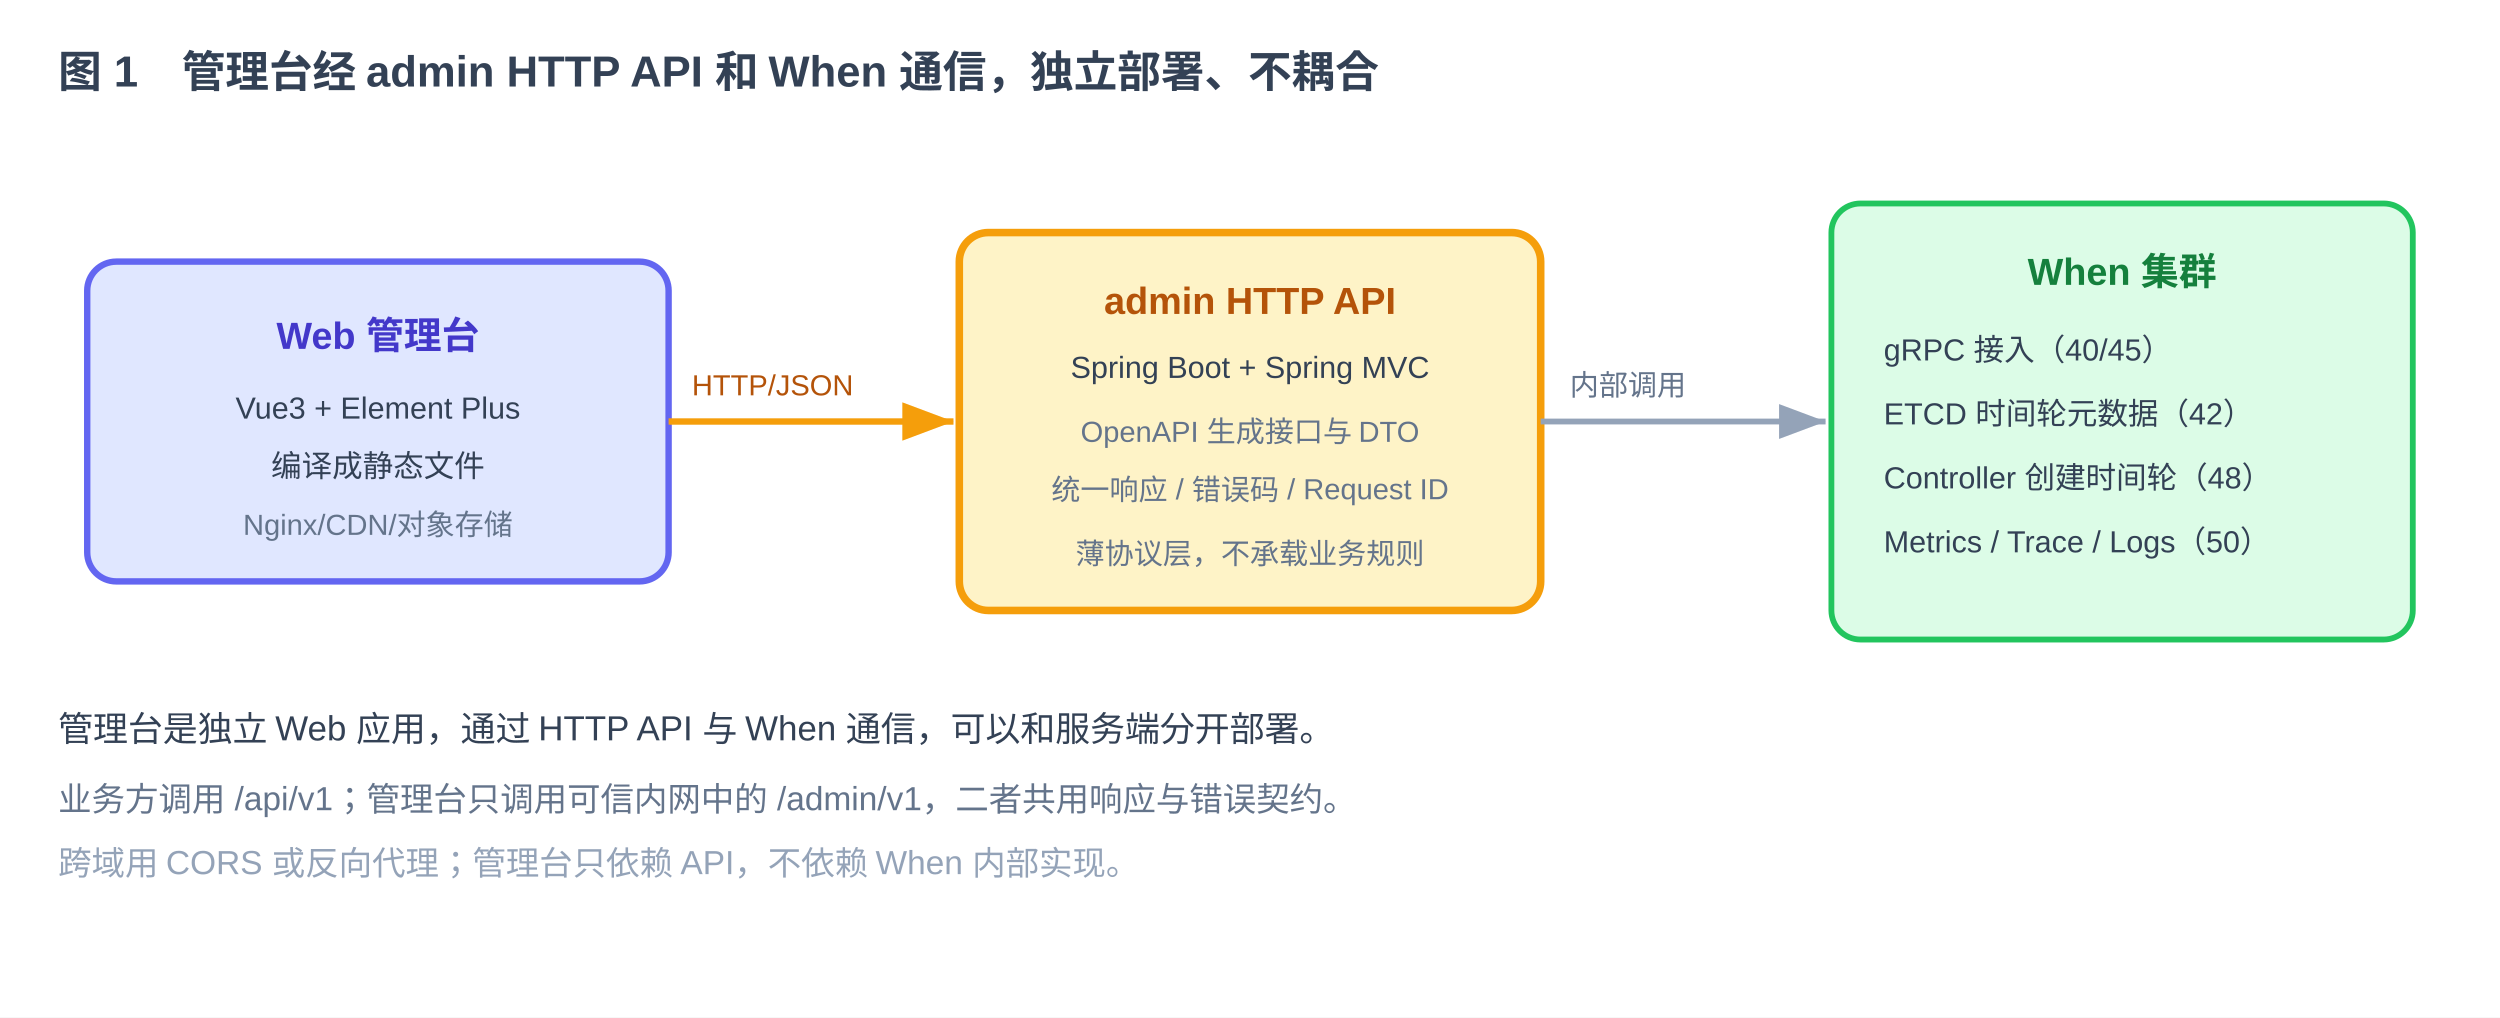
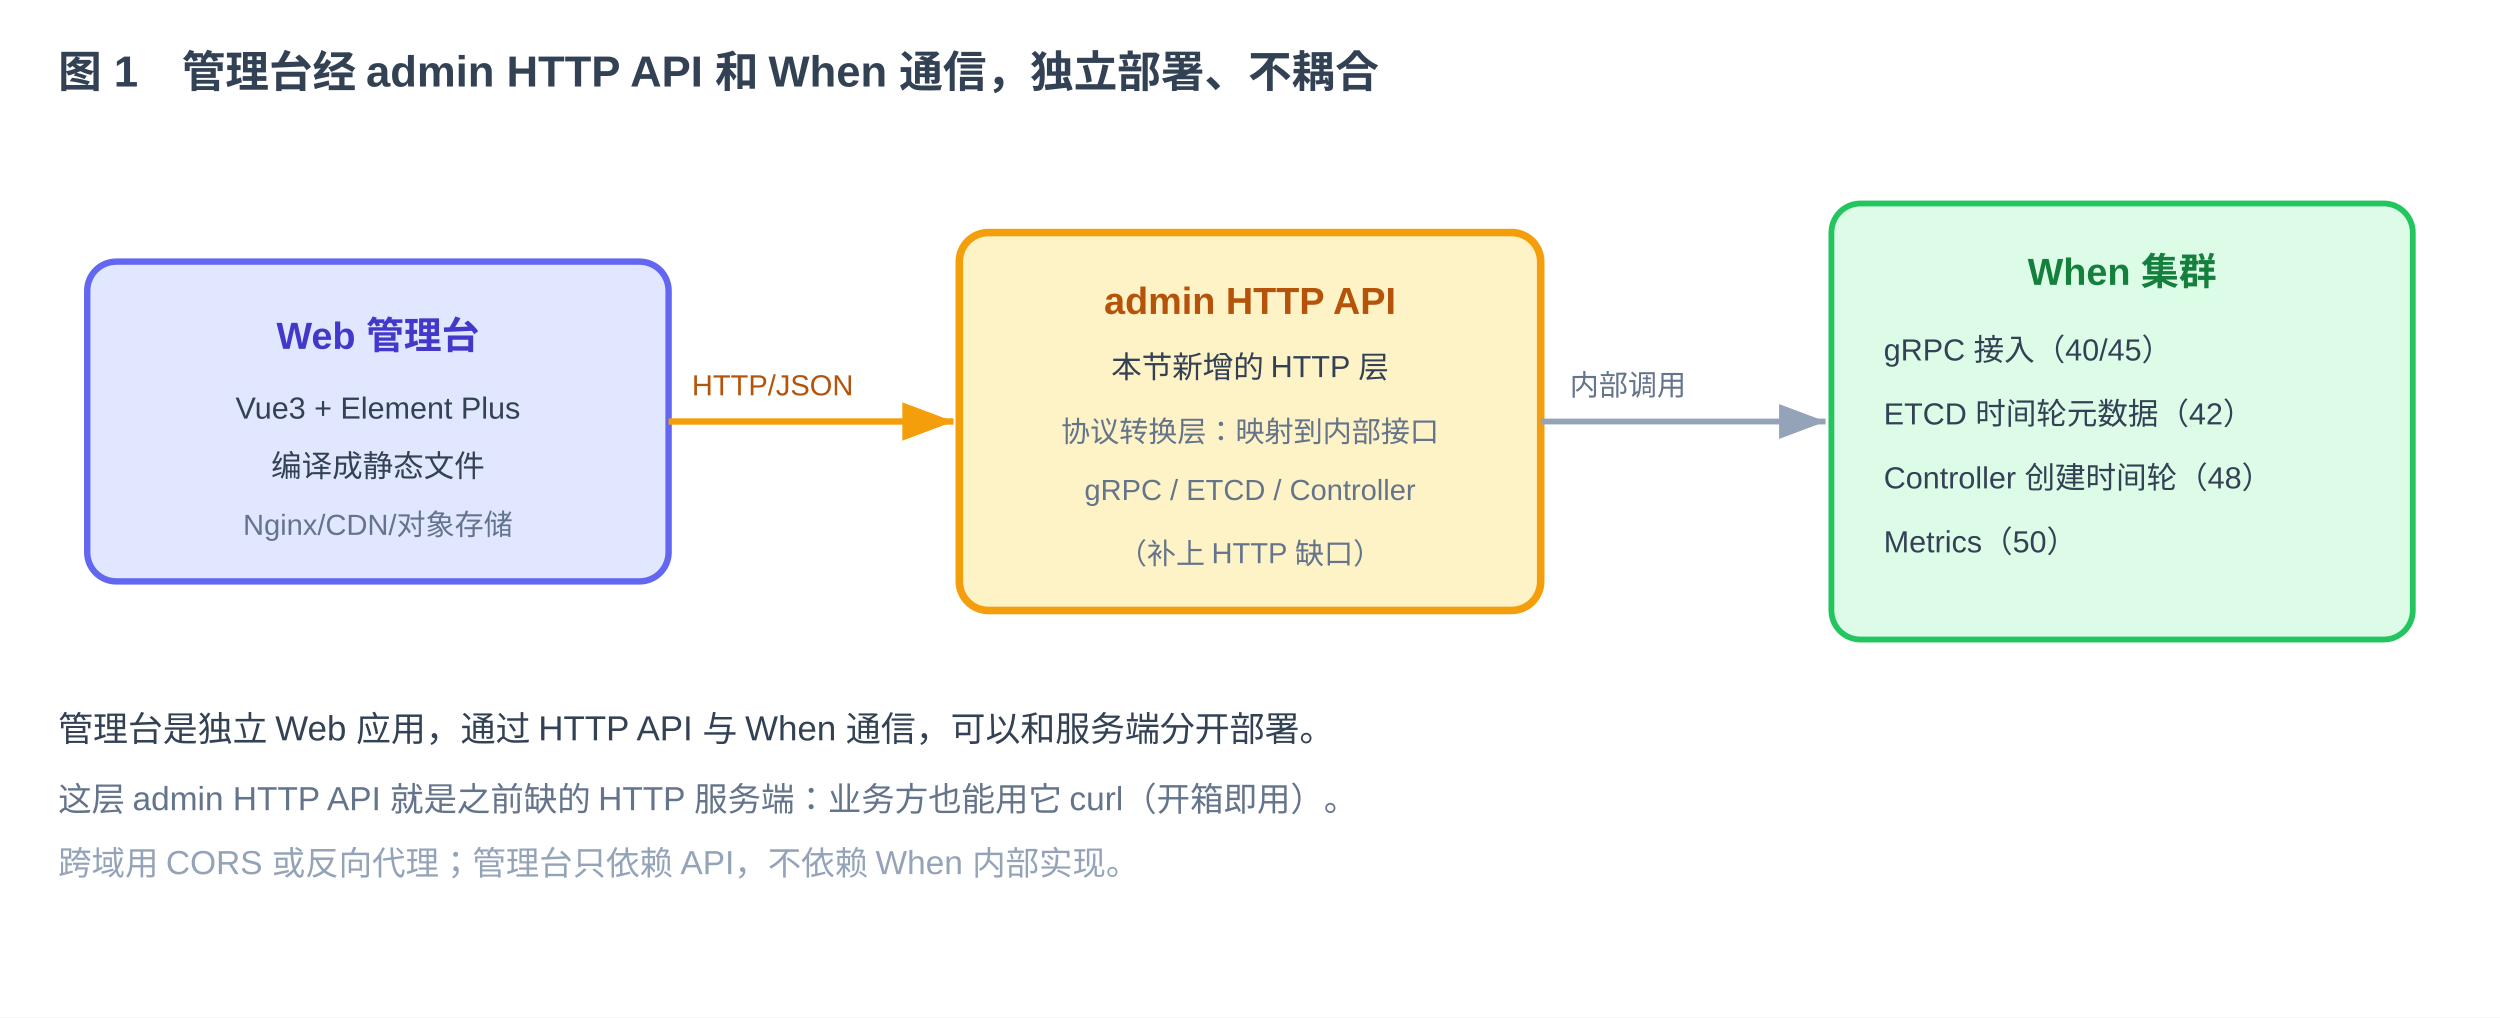
<svg xmlns="http://www.w3.org/2000/svg" viewBox="0 0 860 350">
  <rect width="860" height="350" fill="#ffffff" />
  <defs>
    <marker id="m1-amber" markerWidth="10" markerHeight="10" refX="8" refY="3" orient="auto">
      <path d="M0,0 L8,3 L0,6 Z" fill="#f59e0b" />
    </marker>
    <marker id="m1-grey" markerWidth="10" markerHeight="10" refX="8" refY="3" orient="auto">
      <path d="M0,0 L8,3 L0,6 Z" fill="#94a3b8" />
    </marker>
  </defs>
  <text x="20" y="30" font-family="Arial, sans-serif" font-size="15" font-weight="bold" fill="#334155">图 1　管理台经 admin HTTP API 和 When 通信，独立部署、不耦合</text>
  <rect x="30" y="90" width="200" height="110" rx="10" fill="#e0e7ff" stroke="#6366f1" stroke-width="2.2" />
  <text x="130" y="120" font-family="Arial, sans-serif" font-size="13" font-weight="bold" fill="#4338ca" text-anchor="middle">Web 管理台</text>
  <text x="130" y="144" font-family="Arial, sans-serif" font-size="10.5" fill="#334155" text-anchor="middle">Vue3 + Element Plus</text>
  <text x="130" y="164" font-family="Arial, sans-serif" font-size="10.5" fill="#334155" text-anchor="middle">编译成静态文件</text>
  <text x="130" y="184" font-family="Arial, sans-serif" font-size="10" fill="#64748b" text-anchor="middle">Nginx/CDN/对象存储</text>
  <rect x="330" y="80" width="200" height="130" rx="10" fill="#fef3c7" stroke="#f59e0b" stroke-width="2.6" />
  <text x="430" y="108" font-family="Arial, sans-serif" font-size="13" font-weight="bold" fill="#b45309" text-anchor="middle">admin HTTP API</text>
-   <text x="430" y="130" font-family="Arial, sans-serif" font-size="10.5" fill="#334155" text-anchor="middle">Spring Boot + Spring MVC</text>
-   <text x="430" y="152" font-family="Arial, sans-serif" font-size="10" fill="#64748b" text-anchor="middle">OpenAPI 生成接口与 DTO</text>
-   <text x="430" y="172" font-family="Arial, sans-serif" font-size="10" fill="#64748b" text-anchor="middle">统一响应 / 错误码 / Request ID</text>
-   <text x="430" y="194" font-family="Arial, sans-serif" font-size="10" fill="#64748b" text-anchor="middle">薄协议层，不承载业务规则</text>
+   <text x="430" y="130" font-family="Arial, sans-serif" font-size="10.5" fill="#334155" text-anchor="middle">本节新增的 HTTP 层</text>
+   <text x="430" y="152" font-family="Arial, sans-serif" font-size="10" fill="#64748b" text-anchor="middle">协议转换层：映射到内部接口</text>
+   <text x="430" y="172" font-family="Arial, sans-serif" font-size="10" fill="#64748b" text-anchor="middle">gRPC / ETCD / Controller</text>
+   <text x="430" y="194" font-family="Arial, sans-serif" font-size="10" fill="#64748b" text-anchor="middle">（补上 HTTP 缺口）</text>
  <rect x="630" y="70" width="200" height="150" rx="10" fill="#dcfce7" stroke="#22c55e" stroke-width="2" />
  <text x="730" y="98" font-family="Arial, sans-serif" font-size="13" font-weight="bold" fill="#15803d" text-anchor="middle">When 集群</text>
  <text x="648" y="124" font-family="Arial, sans-serif" font-size="10.5" fill="#334155">gRPC 接入（40/45）</text>
  <text x="648" y="146" font-family="Arial, sans-serif" font-size="10.5" fill="#334155">ETCD 时间轮元数据（42）</text>
  <text x="648" y="168" font-family="Arial, sans-serif" font-size="10.5" fill="#334155">Controller 创建时间轮（48）</text>
-   <text x="648" y="190" font-family="Arial, sans-serif" font-size="10.5" fill="#334155">Metrics / Trace / Logs（50）</text>
+   <text x="648" y="190" font-family="Arial, sans-serif" font-size="10.5" fill="#334155">Metrics（50）</text>
  <line x1="230" y1="145" x2="328" y2="145" stroke="#f59e0b" stroke-width="2.2" marker-end="url(#m1-amber)" />
  <text x="238" y="136" font-family="Arial, sans-serif" font-size="10" fill="#b45309">HTTP/JSON</text>
  <line x1="530" y1="145" x2="628" y2="145" stroke="#94a3b8" stroke-width="2" marker-end="url(#m1-grey)" />
  <text x="540" y="136" font-family="Arial, sans-serif" font-size="10" fill="#64748b">内部调用</text>
  <text x="20" y="255" font-family="Arial, sans-serif" font-size="12" fill="#334155">管理台是独立 Web 应用，通过 HTTP API 与 When 通信，可以和服务端分开部署。</text>
-   <text x="20" y="279" font-family="Arial, sans-serif" font-size="11.5" fill="#64748b">业务方调用 /api/v1；管理台只调用可信内网中的 /admin/v1，二者共用响应与错误契约。</text>
+   <text x="20" y="279" font-family="Arial, sans-serif" font-size="11.5" fill="#64748b">这层 admin HTTP API 就是之前缺的 HTTP 服务端：业务方也能用它 curl（开箱即用）。</text>
  <text x="20" y="301" font-family="Arial, sans-serif" font-size="11.5" fill="#94a3b8">跨域用 CORS 或反向代理；管理台只依赖 API，不依赖 When 内部实现。</text>
</svg>
